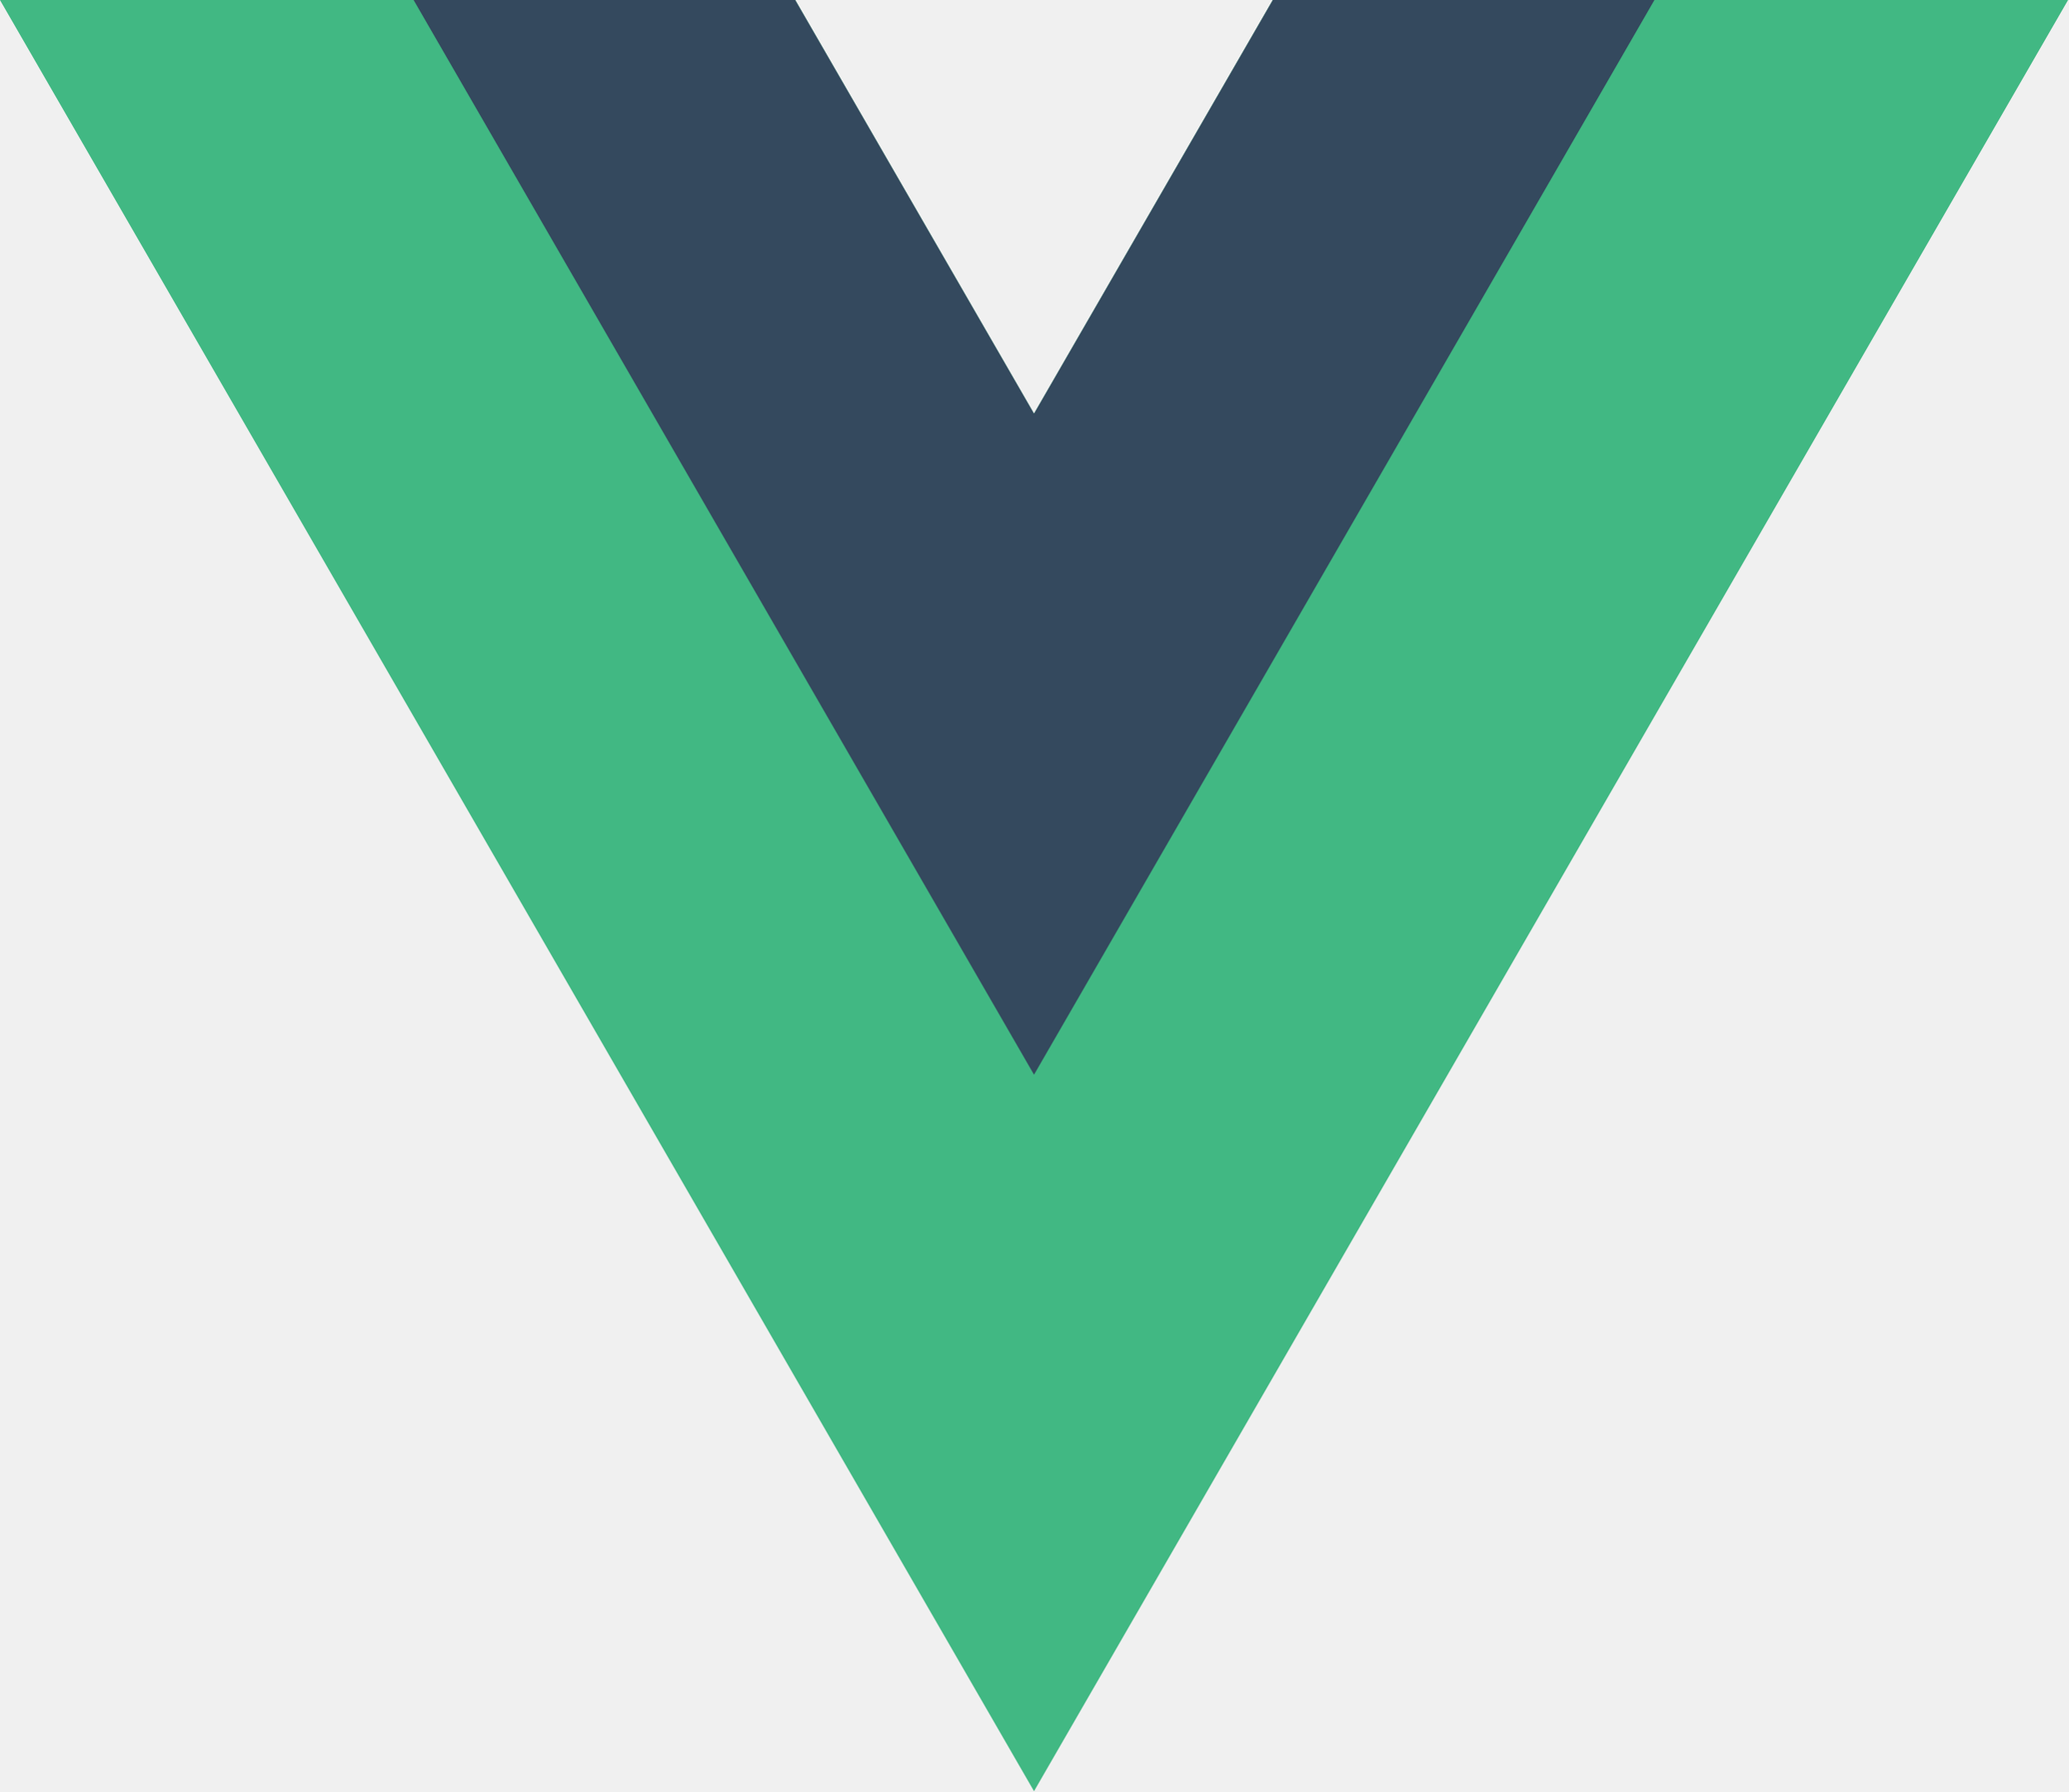
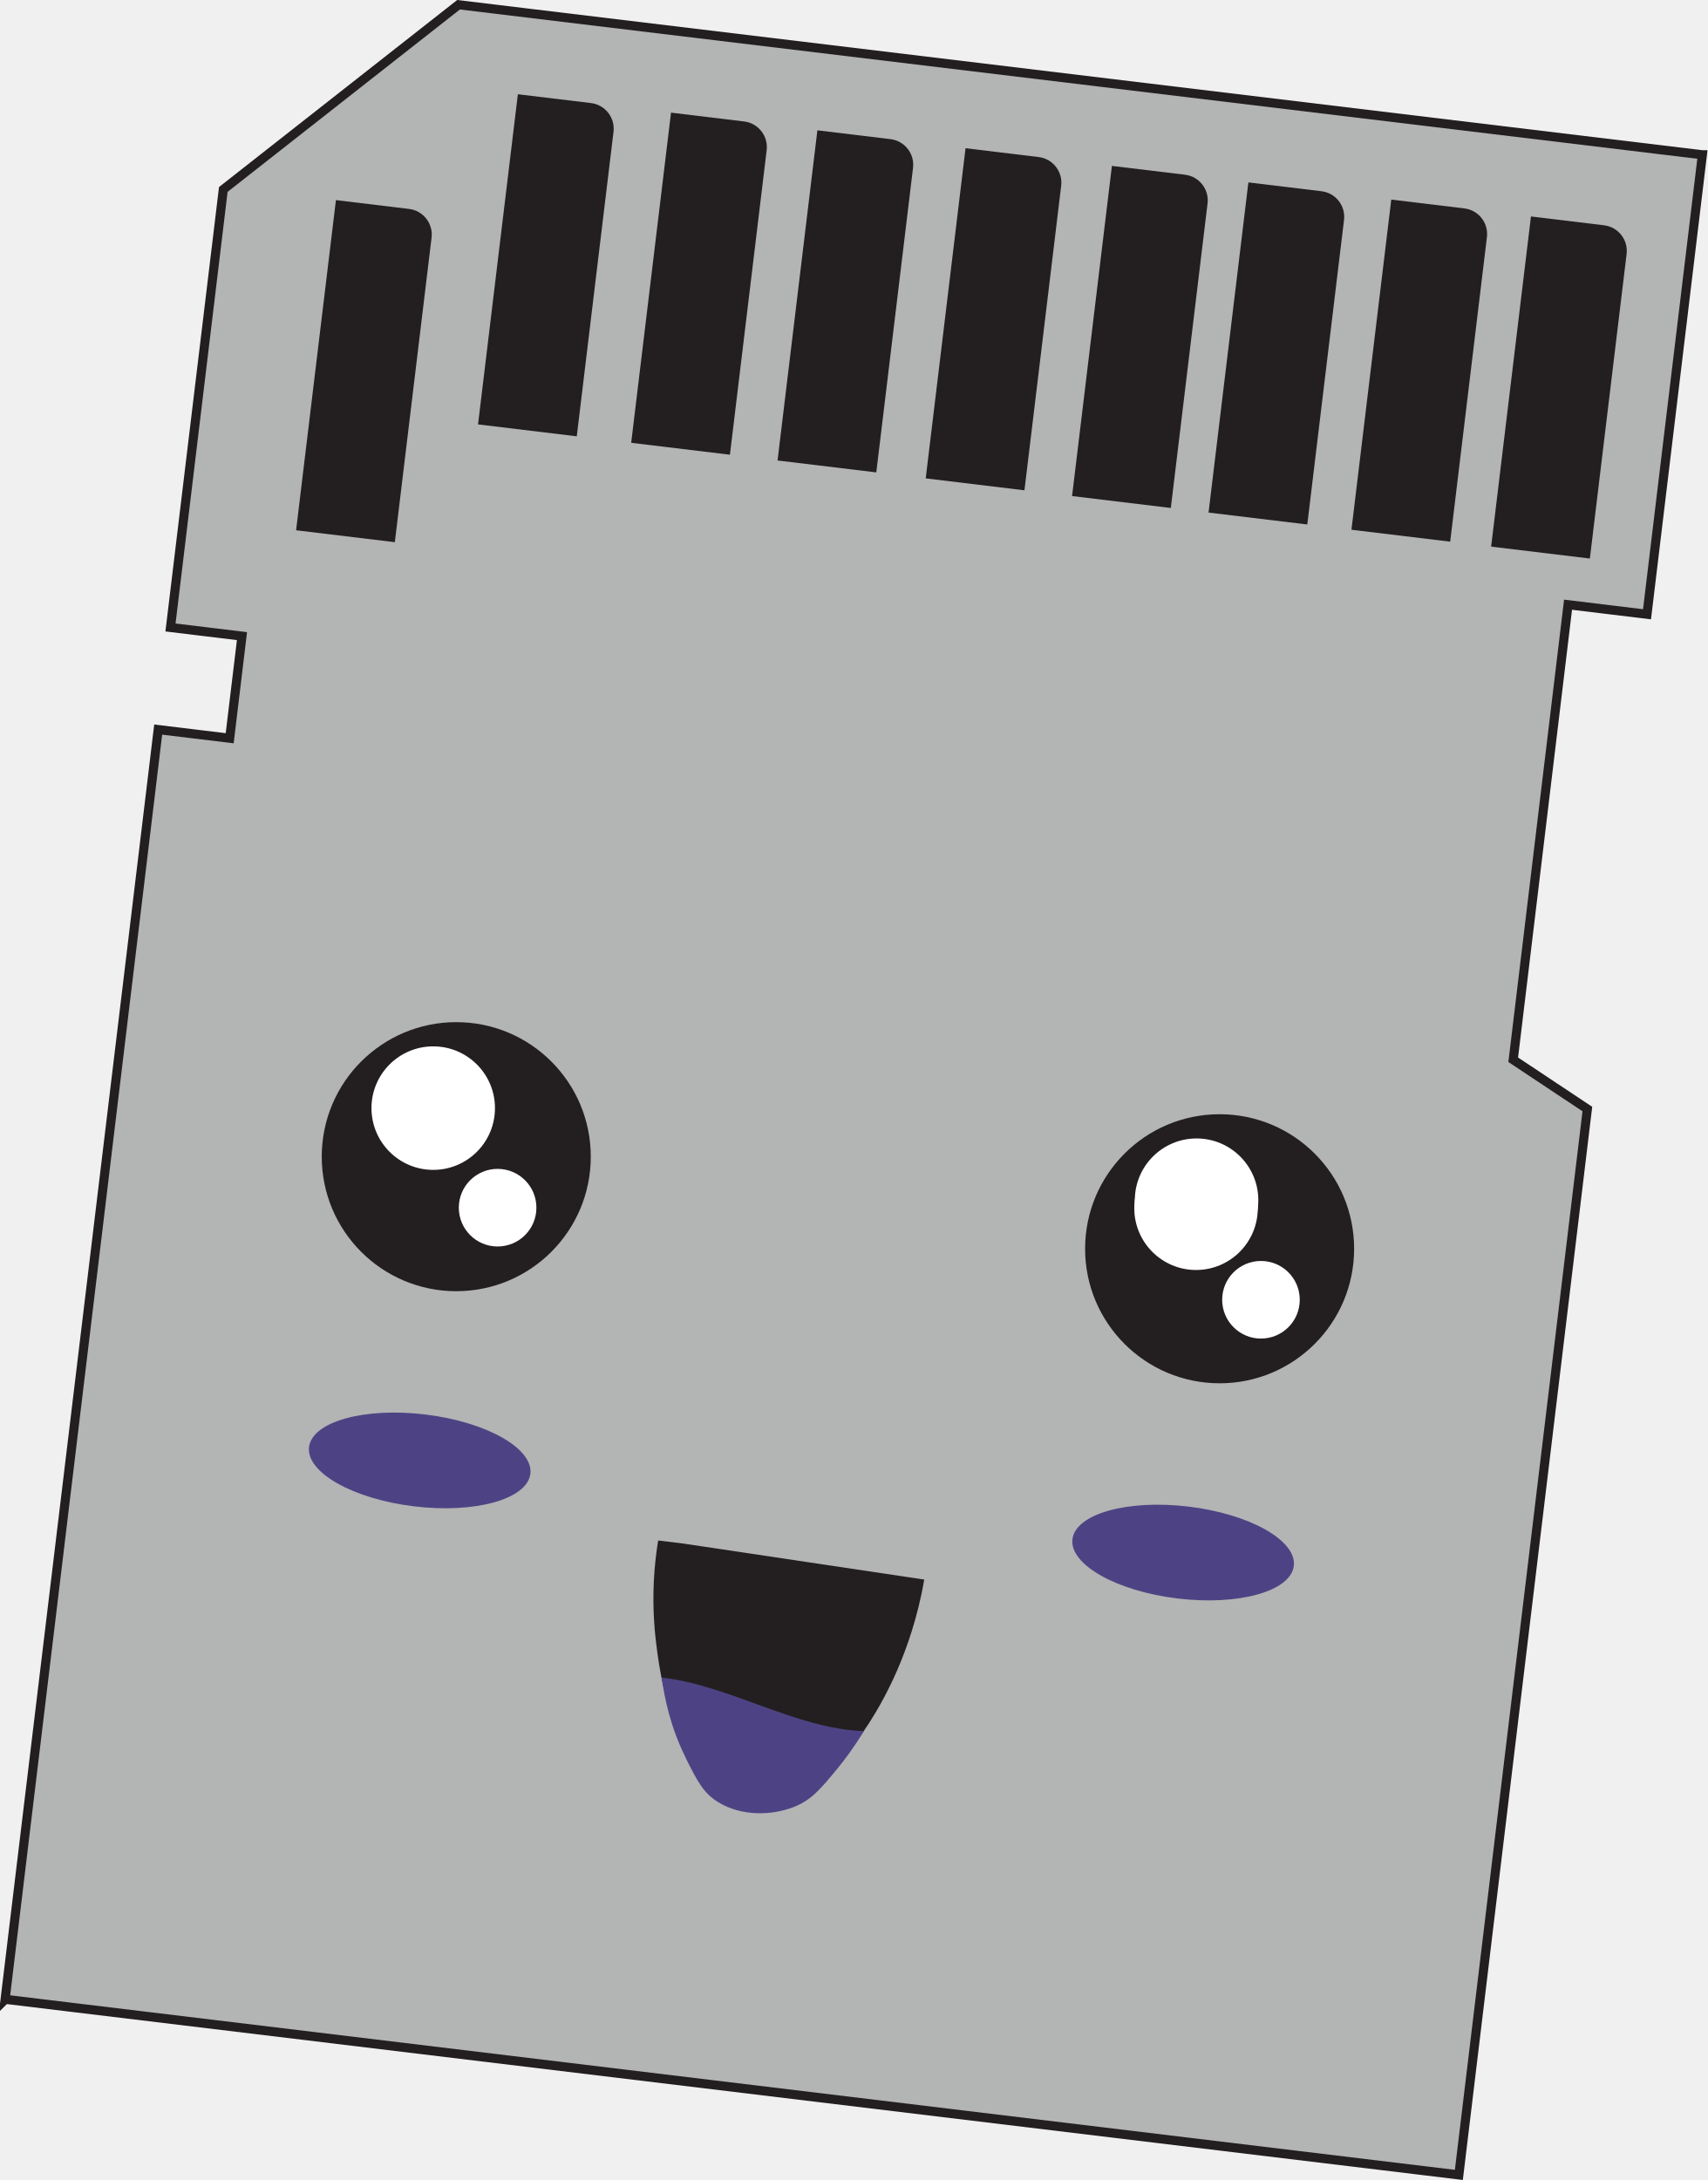
- <svg xmlns="http://www.w3.org/2000/svg" viewBox="0 0 261.76 226.69">
-   <path d="M161.096.001l-30.225 52.351L100.647.001H-.005l130.877 226.688L261.749.001z" fill="#41b883" />
-   <path d="M161.096.001l-30.225 52.351L100.647.001H52.346l78.526 136.01L209.398.001z" fill="#34495e" />
+ <svg xmlns="http://www.w3.org/2000/svg" id="Layer_1" viewBox="0 0 187.48 239.34">
+   <defs>
+     <style>.cls-1{fill:#231f20;}.cls-2{fill:#4d4384;}.cls-3{fill:#fff;}.cls-4{fill:#b3b4b4;stroke:#231f20;stroke-miterlimit:10;}</style>
+   </defs>
+   <path class="cls-4" d="M.56,219.51c5.6-46.47,11.21-92.94,16.81-139.41l7.85.95,1.35-11.21-7.85-.95c1.93-16.03,3.87-32.06,5.8-48.09C33.13,14.03,41.74,7.28,50.35.52c45.52,5.49,91.03,10.98,136.55,16.47h.03c-2.03,16.82-4.06,33.63-6.08,50.45l-8.67-1.05c-2.01,16.65-4.02,33.31-6.02,49.96,2.71,1.8,5.43,3.61,8.14,5.41-4.7,39.01-9.41,78.01-14.11,117.02-53.21-6.43-106.41-12.85-159.62-19.28Z" />
+   <path class="cls-1" d="M34.67,22.49h8.08c1.56,0,2.83,1.27,2.83,2.83v33.68h-10.92V22.49h0Z" transform="translate(5.17 -4.51) rotate(6.88)" />
+   <path class="cls-1" d="M54.65,10.87h8.08c1.56,0,2.83,1.27,2.83,2.83v33.68h-10.92V10.87h0Z" transform="translate(3.92 -6.99) rotate(6.88)" />
+   <path class="cls-1" d="M71.47,12.89h8.08c1.56,0,2.83,1.27,2.83,2.83v33.68h-10.92V12.89h0Z" transform="translate(4.28 -8.99) rotate(6.88)" />
+   <path class="cls-1" d="M87.54,14.83h8.08c1.56,0,2.83,1.27,2.83,2.83v33.68h-10.92V14.83h0Z" transform="translate(4.63 -10.9) rotate(6.88)" />
+   <path class="cls-1" d="M103.81,16.79h8.08c1.56,0,2.83,1.27,2.83,2.83v33.68h-10.92V16.79h0Z" transform="translate(4.98 -12.83) rotate(6.88)" />
+   <path class="cls-1" d="M119.88,18.73h8.08c1.56,0,2.83,1.27,2.83,2.83v33.68h-10.92V18.73h0Z" transform="translate(5.33 -14.74) rotate(6.88)" />
+   <path class="cls-1" d="M134.87,20.54h8.08c1.56,0,2.83,1.27,2.83,2.83v33.68h-10.92V20.54h0Z" transform="translate(5.65 -16.52) rotate(6.88)" />
+   <path class="cls-1" d="M150.56,22.43h8.08c1.56,0,2.83,1.27,2.83,2.83v33.68h-10.92V22.43h0Z" transform="translate(5.99 -18.39) rotate(6.88)" />
+   <path class="cls-1" d="M165.89,24.28h8.08c1.56,0,2.83,1.27,2.83,2.83v33.68h-10.92V24.28h0Z" transform="translate(6.33 -20.21) rotate(6.88)" />
+   <circle class="cls-1" cx="133.92" cy="137.1" r="14.77" />
+   <circle class="cls-3" cx="131.39" cy="131.77" r="6.78" />
+   <circle class="cls-3" cx="138.46" cy="142.7" r="4.26" />
+   <circle class="cls-1" cx="50.1" cy="126.99" r="14.77" />
+   <circle class="cls-3" cx="47.57" cy="121.66" r="6.78" />
+   <circle class="cls-3" cx="54.64" cy="132.59" r="4.26" />
+   <circle class="cls-3" cx="131.33" cy="132.65" r="6.78" />
+   <ellipse class="cls-2" cx="46.08" cy="160.33" rx="5.08" ry="12.24" transform="translate(-118.61 186.88) rotate(-83.12)" />
+   <ellipse class="cls-2" cx="129.9" cy="170.44" rx="5.08" ry="12.24" transform="translate(-54.86 279) rotate(-83.12)" />
+   <path class="cls-1" d="M72.27,169.13c-.14.85-.29,1.97-.4,3.29-.25,3.15-.08,5.88.18,7.99.34,2.74.86,6.66,3.09,11.11,1.32,2.64,2.04,4.02,3.75,5.07,2.75,1.7,6.32,1.58,8.88.57,2.06-.81,3.14-2.1,5.22-4.63,1.16-1.41,3.49-4.46,5.55-9.21,1.02-2.36,2.22-5.71,2.95-9.9-8.81-1.32-17.62-2.63-26.43-3.95l-2.79-.34Z" />
+   <path class="cls-2" d="M75.34,193.1c1.24,2.47,1.91,3.77,3.51,4.75,2.57,1.59,5.91,1.48,8.31.54,1.93-.76,2.94-1.96,4.89-4.34.64-.78,1.67-2.12,2.81-4-7.4-.21-14.8-5.06-22.21-5.87.35,2.41.98,5.49,2.7,8.92Z" />
</svg>
